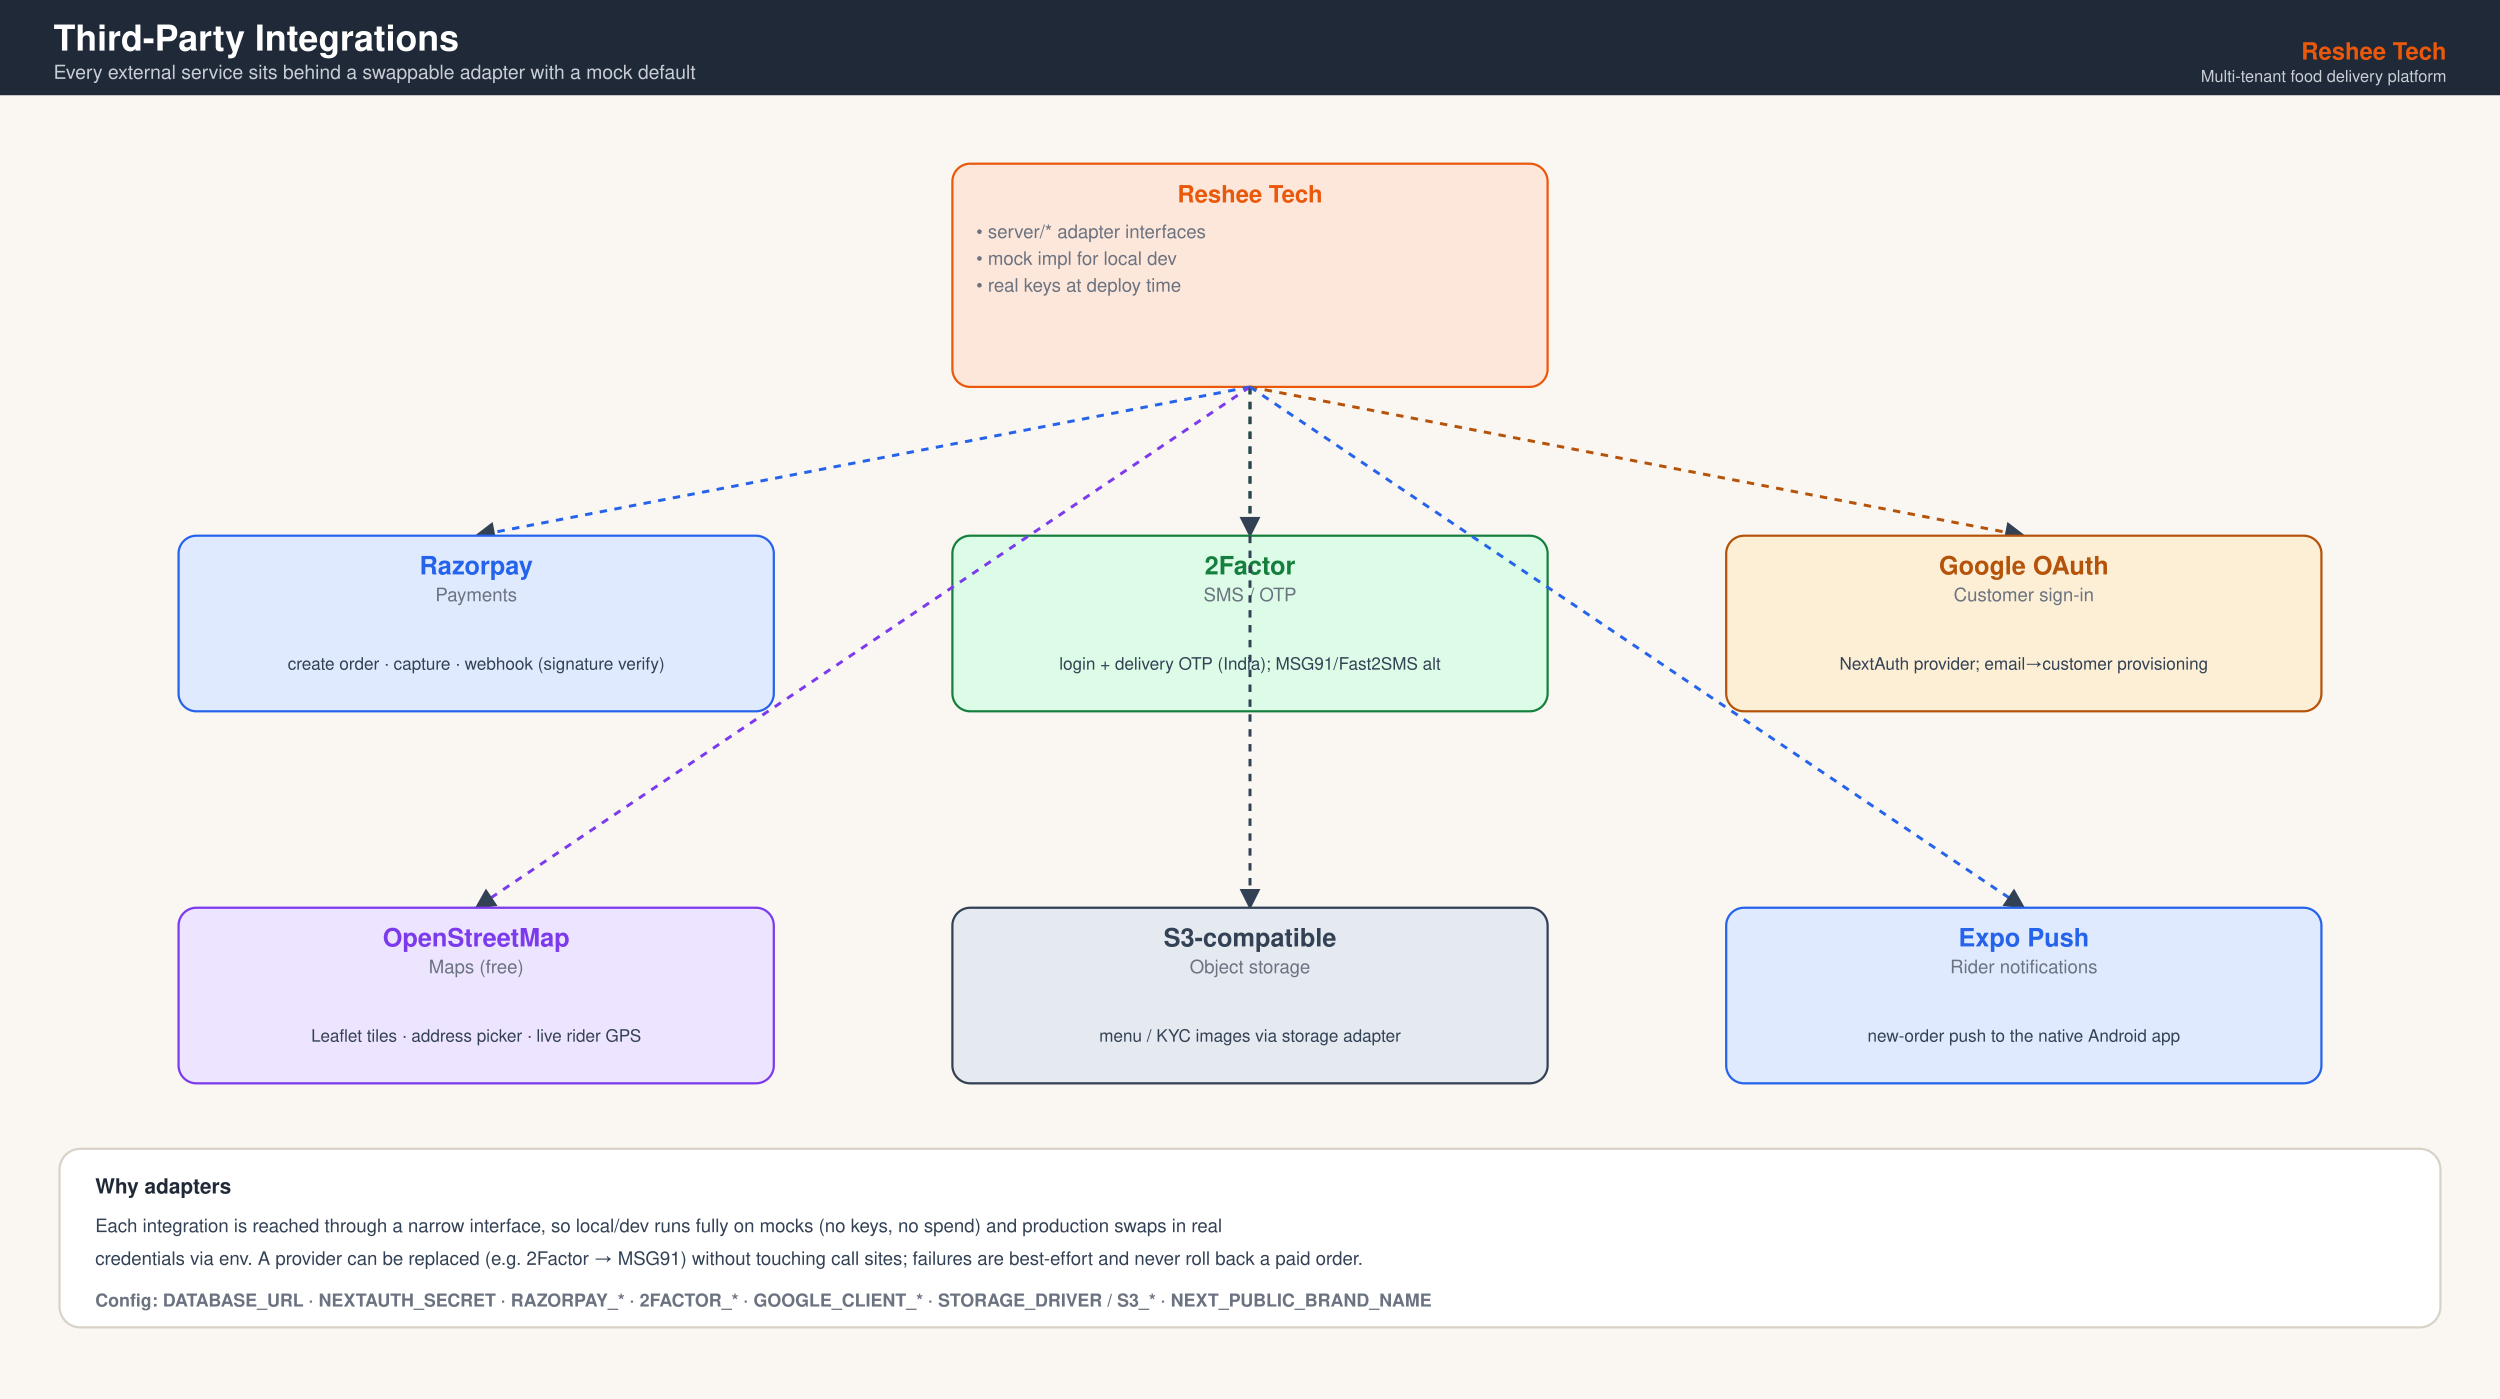
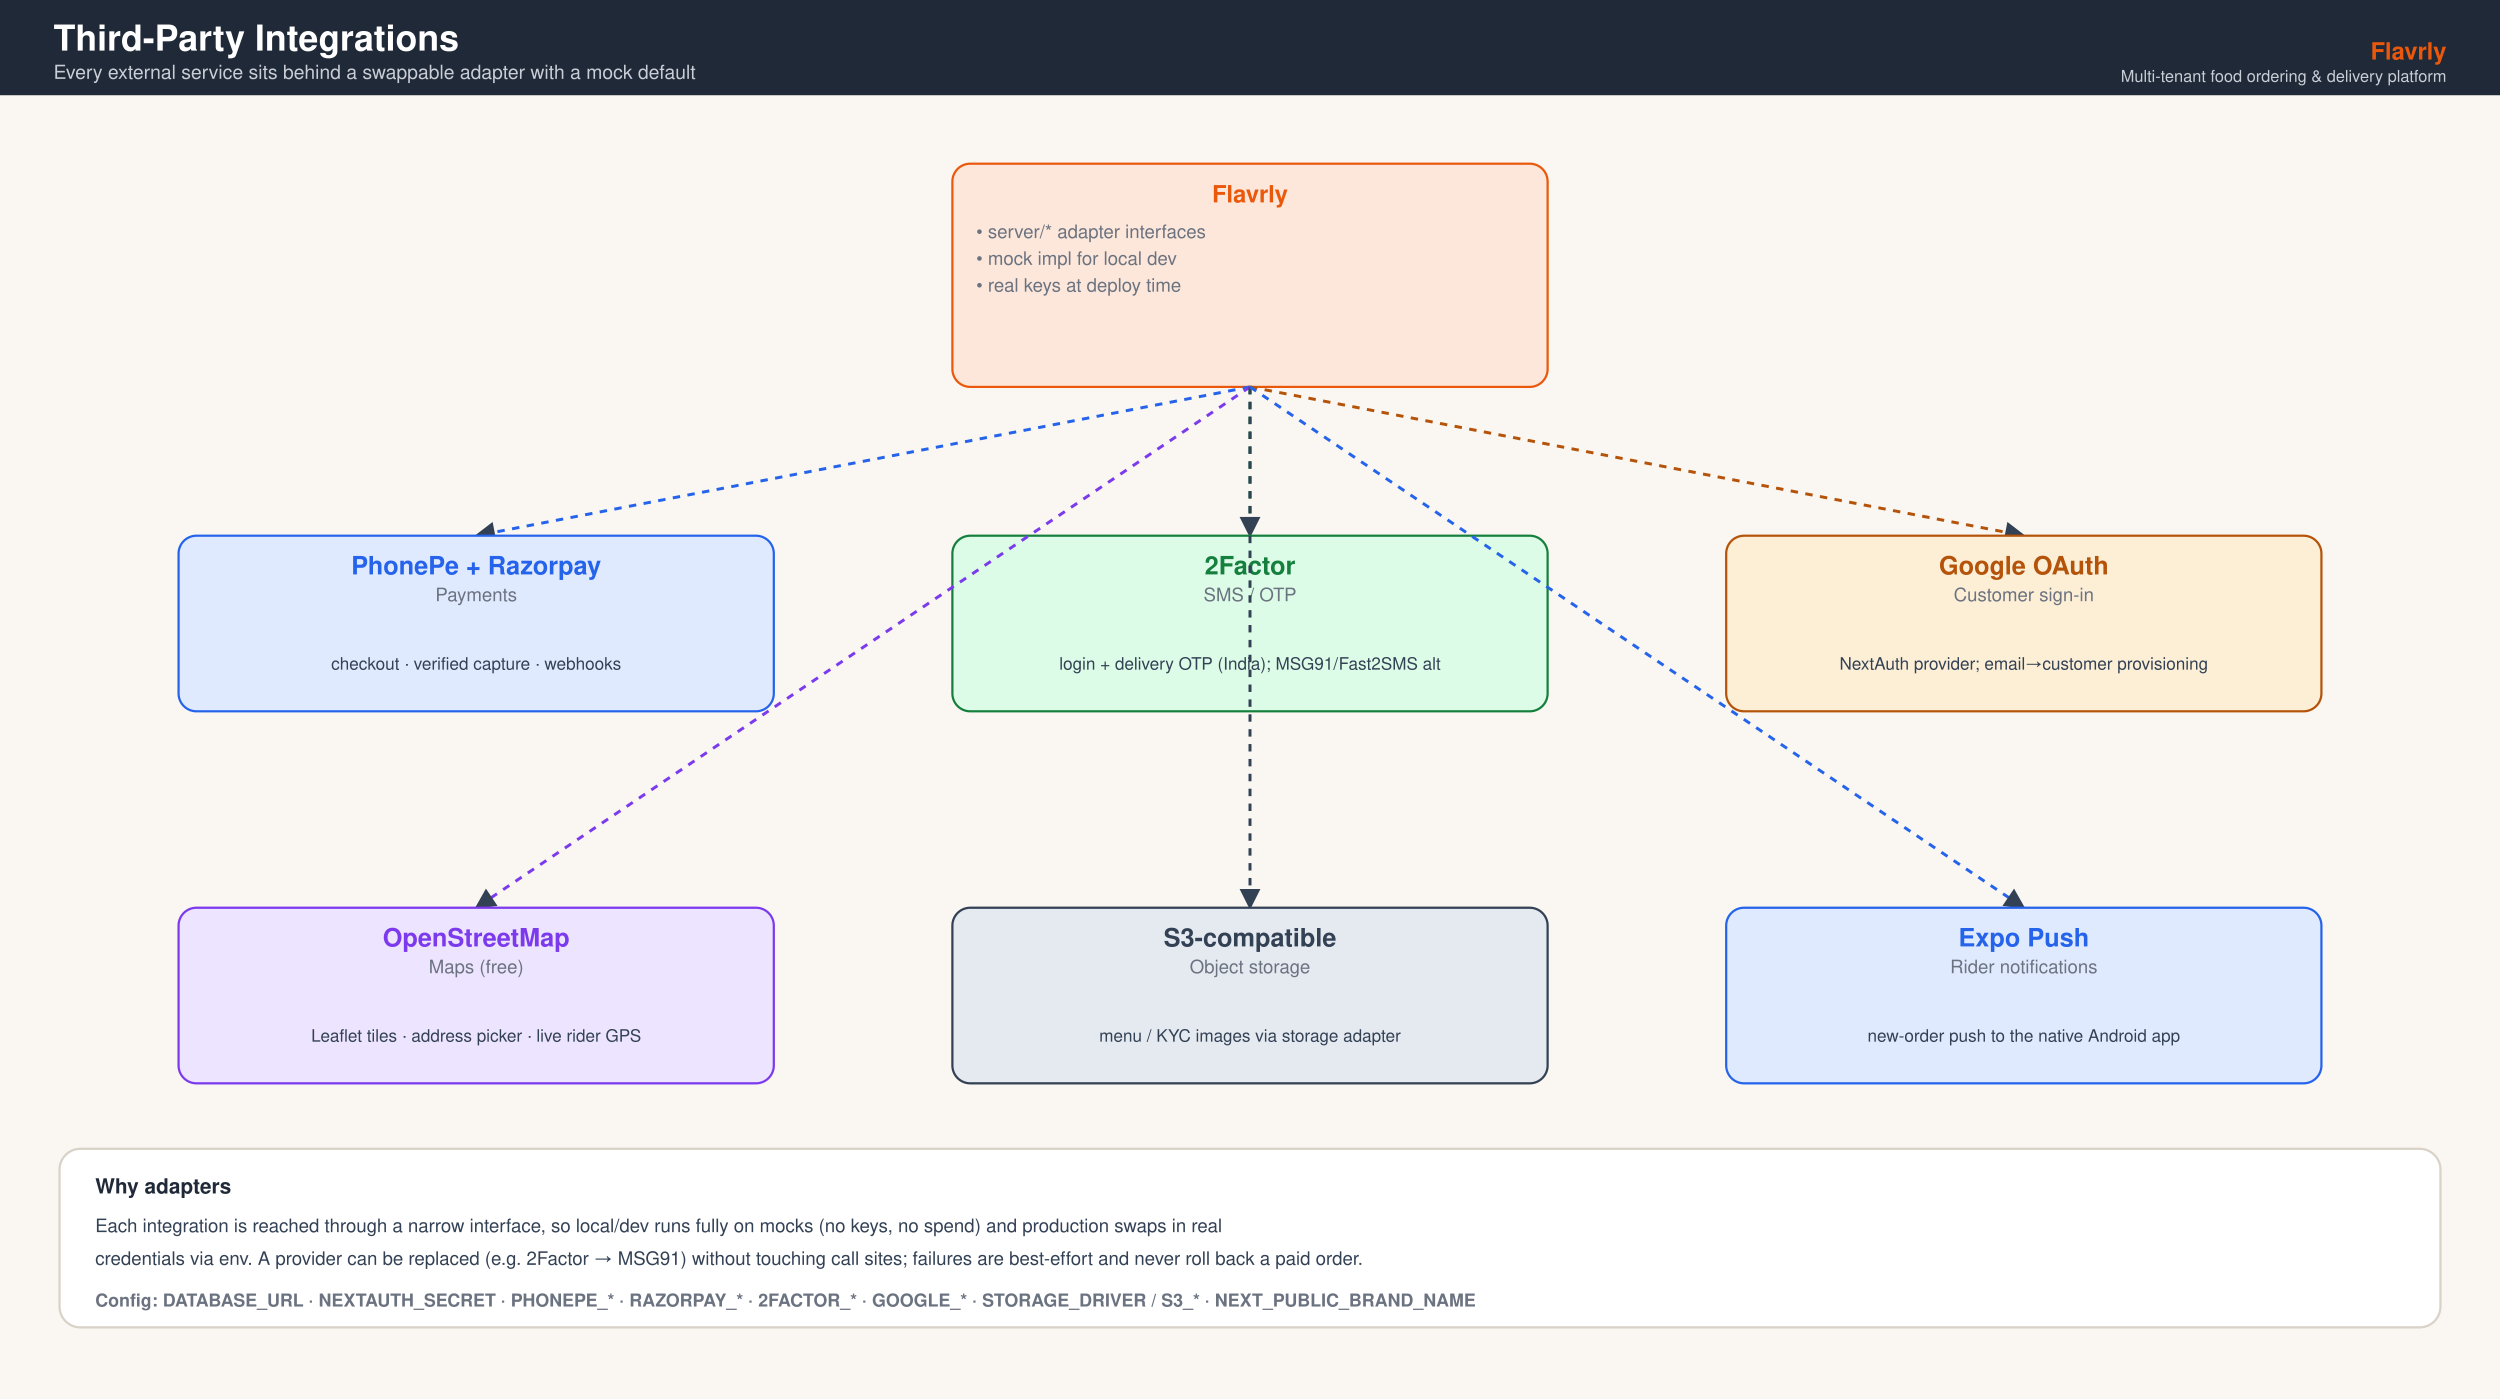
<svg xmlns="http://www.w3.org/2000/svg" width="1680" height="940" viewBox="0 0 1680 940">
  <defs>
    <marker id="ar" viewBox="0 0 10 10" refX="9" refY="5" markerWidth="7" markerHeight="7" orient="auto-start-reverse">
      <path d="M0 0L10 5L0 10z" fill="#334155" />
    </marker>
  </defs>
  <rect width="1680" height="940" fill="#FAF7F2" />
  <rect x="0" y="0" width="1680" height="64" fill="#1F2937" />
  <text x="36" y="34" font-family="Helvetica, Arial, sans-serif" font-size="24" font-weight="800" font-style="normal" fill="#FFFFFF" text-anchor="start">Third-Party Integrations</text>
  <text x="36" y="53" font-family="Helvetica, Arial, sans-serif" font-size="13" font-weight="400" font-style="normal" fill="#C9CDD6" text-anchor="start">Every external service sits behind a swappable adapter with a mock default</text>
-   <text x="1644" y="40" font-family="Helvetica, Arial, sans-serif" font-size="16" font-weight="700" font-style="normal" fill="#EA580C" text-anchor="end">Reshee Tech</text>
-   <text x="1644" y="55" font-family="Helvetica, Arial, sans-serif" font-size="11" font-weight="400" font-style="normal" fill="#C9CDD6" text-anchor="end">Multi-tenant food delivery platform</text>
+   <text x="1644" y="40" font-family="Helvetica, Arial, sans-serif" font-size="16" font-weight="700" font-style="normal" fill="#EA580C" text-anchor="end">Flavrly</text>
+   <text x="1644" y="55" font-family="Helvetica, Arial, sans-serif" font-size="11" font-weight="400" font-style="normal" fill="#C9CDD6" text-anchor="end">Multi-tenant food ordering &amp; delivery platform</text>
  <rect x="640" y="110" width="400" height="150" rx="12" fill="#FCE7DA" stroke="#EA580C" stroke-width="1.5" />
-   <text x="840.0" y="136" font-family="Helvetica, Arial, sans-serif" font-size="16" font-weight="700" font-style="normal" fill="#EA580C" text-anchor="middle">Reshee Tech</text>
+   <text x="840.0" y="136" font-family="Helvetica, Arial, sans-serif" font-size="16" font-weight="700" font-style="normal" fill="#EA580C" text-anchor="middle">Flavrly</text>
  <text x="656" y="160" font-family="Helvetica, Arial, sans-serif" font-size="12.5" font-weight="400" font-style="normal" fill="#6B7280" text-anchor="start">• server/* adapter interfaces</text>
  <text x="656" y="178" font-family="Helvetica, Arial, sans-serif" font-size="12.5" font-weight="400" font-style="normal" fill="#6B7280" text-anchor="start">• mock impl for local dev</text>
  <text x="656" y="196" font-family="Helvetica, Arial, sans-serif" font-size="12.5" font-weight="400" font-style="normal" fill="#6B7280" text-anchor="start">• real keys at deploy time</text>
  <line x1="840" y1="260" x2="320" y2="360" stroke="#2563EB" stroke-width="2" stroke-dasharray="5 5" marker-end="url(#ar)" />
  <rect x="120" y="360" width="400" height="118" rx="12" fill="#E0EAFF" stroke="#2563EB" stroke-width="1.5" />
-   <text x="320.0" y="386" font-family="Helvetica, Arial, sans-serif" font-size="17" font-weight="700" font-style="normal" fill="#2563EB" text-anchor="middle">Razorpay</text>
+   <text x="320.0" y="386" font-family="Helvetica, Arial, sans-serif" font-size="17" font-weight="700" font-style="normal" fill="#2563EB" text-anchor="middle">PhonePe + Razorpay</text>
  <text x="320.0" y="404" font-family="Helvetica, Arial, sans-serif" font-size="12.5" font-weight="400" font-style="normal" fill="#6B7280" text-anchor="middle">Payments</text>
-   <text x="320" y="450" font-family="Helvetica, Arial, sans-serif" font-size="11.5" font-weight="500" font-style="normal" fill="#334155" text-anchor="middle">create order · capture · webhook (signature verify)</text>
+   <text x="320" y="450" font-family="Helvetica, Arial, sans-serif" font-size="11.5" font-weight="500" font-style="normal" fill="#334155" text-anchor="middle">checkout · verified capture · webhooks</text>
  <line x1="840" y1="260" x2="840" y2="360" stroke="#15803D" stroke-width="2" stroke-dasharray="5 5" marker-end="url(#ar)" />
  <rect x="640" y="360" width="400" height="118" rx="12" fill="#DCFCE7" stroke="#15803D" stroke-width="1.5" />
  <text x="840.0" y="386" font-family="Helvetica, Arial, sans-serif" font-size="17" font-weight="700" font-style="normal" fill="#15803D" text-anchor="middle">2Factor</text>
  <text x="840.0" y="404" font-family="Helvetica, Arial, sans-serif" font-size="12.5" font-weight="400" font-style="normal" fill="#6B7280" text-anchor="middle">SMS / OTP</text>
  <text x="840" y="450" font-family="Helvetica, Arial, sans-serif" font-size="11.5" font-weight="500" font-style="normal" fill="#334155" text-anchor="middle">login + delivery OTP (India); MSG91/Fast2SMS alt</text>
  <line x1="840" y1="260" x2="1360" y2="360" stroke="#B45309" stroke-width="2" stroke-dasharray="5 5" marker-end="url(#ar)" />
  <rect x="1160" y="360" width="400" height="118" rx="12" fill="#FCEFD6" stroke="#B45309" stroke-width="1.5" />
  <text x="1360.0" y="386" font-family="Helvetica, Arial, sans-serif" font-size="17" font-weight="700" font-style="normal" fill="#B45309" text-anchor="middle">Google OAuth</text>
  <text x="1360.0" y="404" font-family="Helvetica, Arial, sans-serif" font-size="12.5" font-weight="400" font-style="normal" fill="#6B7280" text-anchor="middle">Customer sign-in</text>
  <text x="1360" y="450" font-family="Helvetica, Arial, sans-serif" font-size="11.5" font-weight="500" font-style="normal" fill="#334155" text-anchor="middle">NextAuth provider; email→customer provisioning</text>
  <line x1="840" y1="260" x2="320" y2="610" stroke="#7C3AED" stroke-width="2" stroke-dasharray="5 5" marker-end="url(#ar)" />
  <rect x="120" y="610" width="400" height="118" rx="12" fill="#EDE4FF" stroke="#7C3AED" stroke-width="1.5" />
  <text x="320.0" y="636" font-family="Helvetica, Arial, sans-serif" font-size="17" font-weight="700" font-style="normal" fill="#7C3AED" text-anchor="middle">OpenStreetMap</text>
  <text x="320.0" y="654" font-family="Helvetica, Arial, sans-serif" font-size="12.5" font-weight="400" font-style="normal" fill="#6B7280" text-anchor="middle">Maps (free)</text>
  <text x="320" y="700" font-family="Helvetica, Arial, sans-serif" font-size="11.5" font-weight="500" font-style="normal" fill="#334155" text-anchor="middle">Leaflet tiles · address picker · live rider GPS</text>
  <line x1="840" y1="260" x2="840" y2="610" stroke="#334155" stroke-width="2" stroke-dasharray="5 5" marker-end="url(#ar)" />
  <rect x="640" y="610" width="400" height="118" rx="12" fill="#E5E9F0" stroke="#334155" stroke-width="1.5" />
  <text x="840.0" y="636" font-family="Helvetica, Arial, sans-serif" font-size="17" font-weight="700" font-style="normal" fill="#334155" text-anchor="middle">S3-compatible</text>
  <text x="840.0" y="654" font-family="Helvetica, Arial, sans-serif" font-size="12.5" font-weight="400" font-style="normal" fill="#6B7280" text-anchor="middle">Object storage</text>
  <text x="840" y="700" font-family="Helvetica, Arial, sans-serif" font-size="11.5" font-weight="500" font-style="normal" fill="#334155" text-anchor="middle">menu / KYC images via storage adapter</text>
  <line x1="840" y1="260" x2="1360" y2="610" stroke="#2563EB" stroke-width="2" stroke-dasharray="5 5" marker-end="url(#ar)" />
  <rect x="1160" y="610" width="400" height="118" rx="12" fill="#E0EAFF" stroke="#2563EB" stroke-width="1.5" />
  <text x="1360.0" y="636" font-family="Helvetica, Arial, sans-serif" font-size="17" font-weight="700" font-style="normal" fill="#2563EB" text-anchor="middle">Expo Push</text>
  <text x="1360.0" y="654" font-family="Helvetica, Arial, sans-serif" font-size="12.5" font-weight="400" font-style="normal" fill="#6B7280" text-anchor="middle">Rider notifications</text>
  <text x="1360" y="700" font-family="Helvetica, Arial, sans-serif" font-size="11.5" font-weight="500" font-style="normal" fill="#334155" text-anchor="middle">new-order push to the native Android app</text>
  <rect x="40" y="772" width="1600" height="120" rx="14" fill="#FFFFFF" stroke="#D8D2C7" stroke-width="1.5" />
  <text x="64" y="802" font-family="Helvetica, Arial, sans-serif" font-size="14" font-weight="700" font-style="normal" fill="#1F2937" text-anchor="start">Why adapters</text>
  <text x="64" y="828" font-family="Helvetica, Arial, sans-serif" font-size="12.5" font-weight="500" font-style="normal" fill="#334155" text-anchor="start">Each integration is reached through a narrow interface, so local/dev runs fully on mocks (no keys, no spend) and production swaps in real</text>
  <text x="64" y="850" font-family="Helvetica, Arial, sans-serif" font-size="12.5" font-weight="500" font-style="normal" fill="#334155" text-anchor="start">credentials via env. A provider can be replaced (e.g. 2Factor → MSG91) without touching call sites; failures are best-effort and never roll back a paid order.</text>
-   <text x="64" y="878" font-family="Helvetica, Arial, sans-serif" font-size="12" font-weight="600" font-style="normal" fill="#6B7280" text-anchor="start">Config: DATABASE_URL · NEXTAUTH_SECRET · RAZORPAY_* · 2FACTOR_* · GOOGLE_CLIENT_* · STORAGE_DRIVER / S3_* · NEXT_PUBLIC_BRAND_NAME</text>
+   <text x="64" y="878" font-family="Helvetica, Arial, sans-serif" font-size="12" font-weight="600" font-style="normal" fill="#6B7280" text-anchor="start">Config: DATABASE_URL · NEXTAUTH_SECRET · PHONEPE_* · RAZORPAY_* · 2FACTOR_* · GOOGLE_* · STORAGE_DRIVER / S3_* · NEXT_PUBLIC_BRAND_NAME</text>
</svg>
